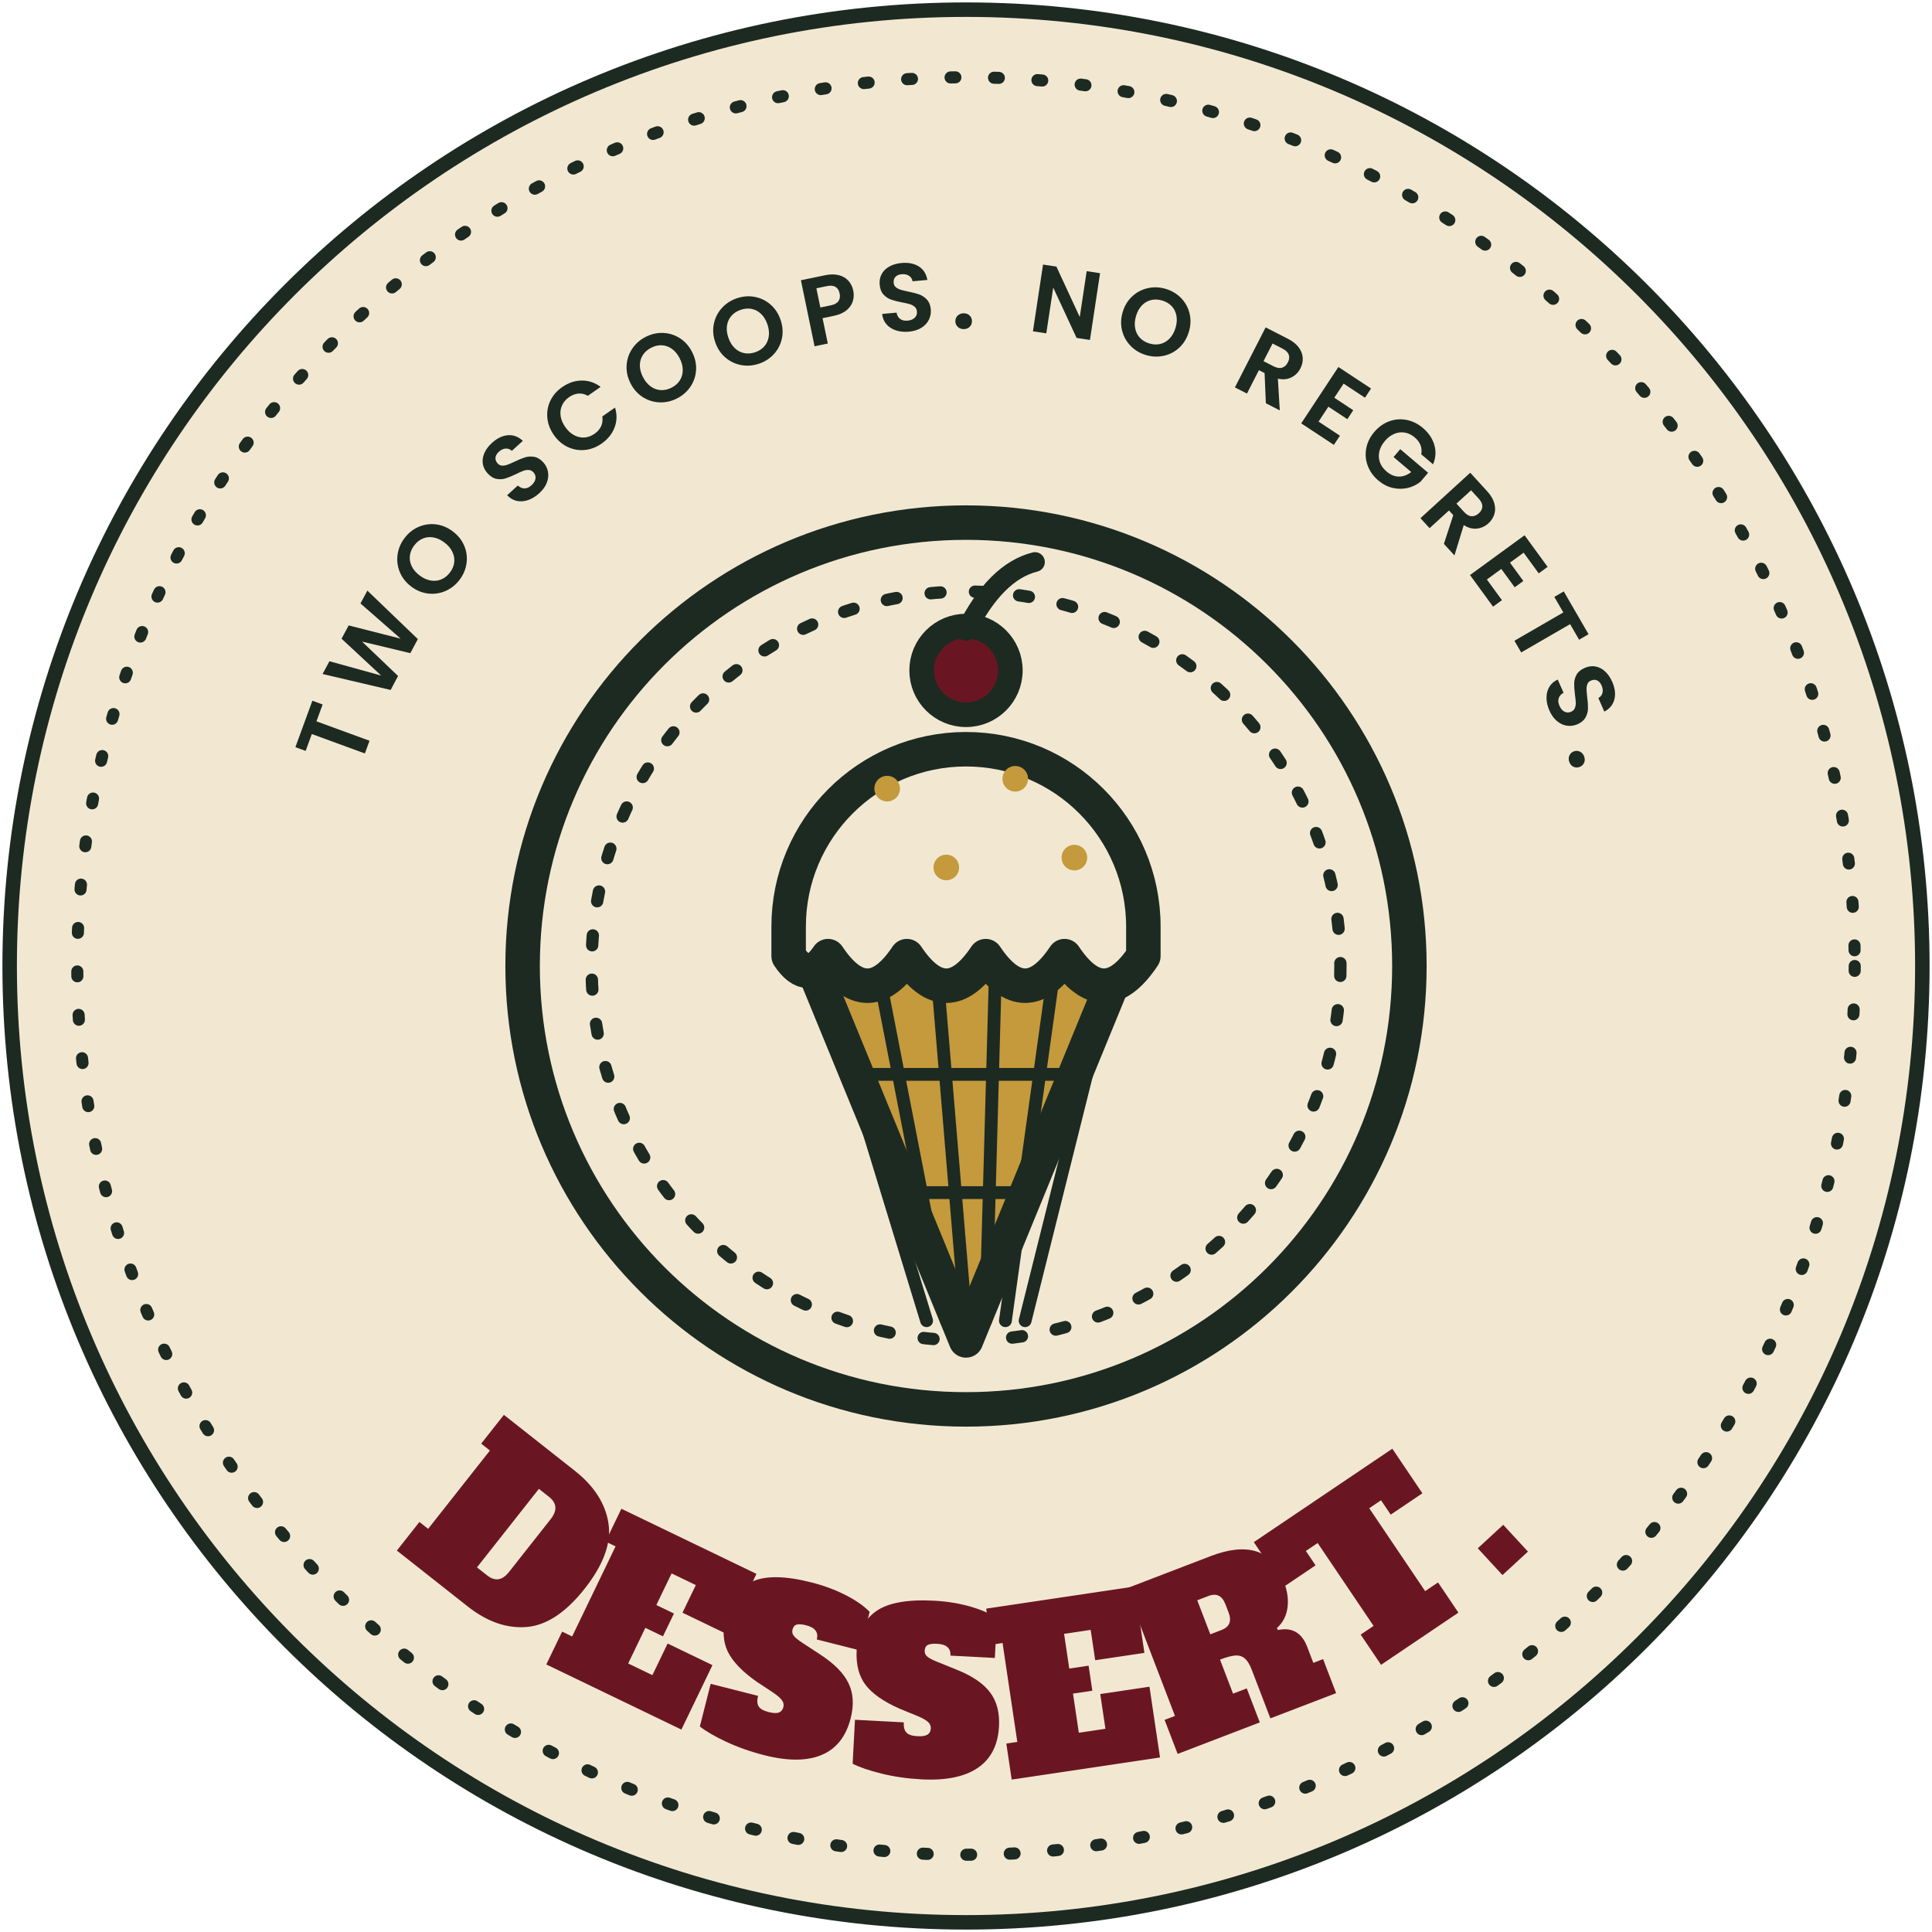
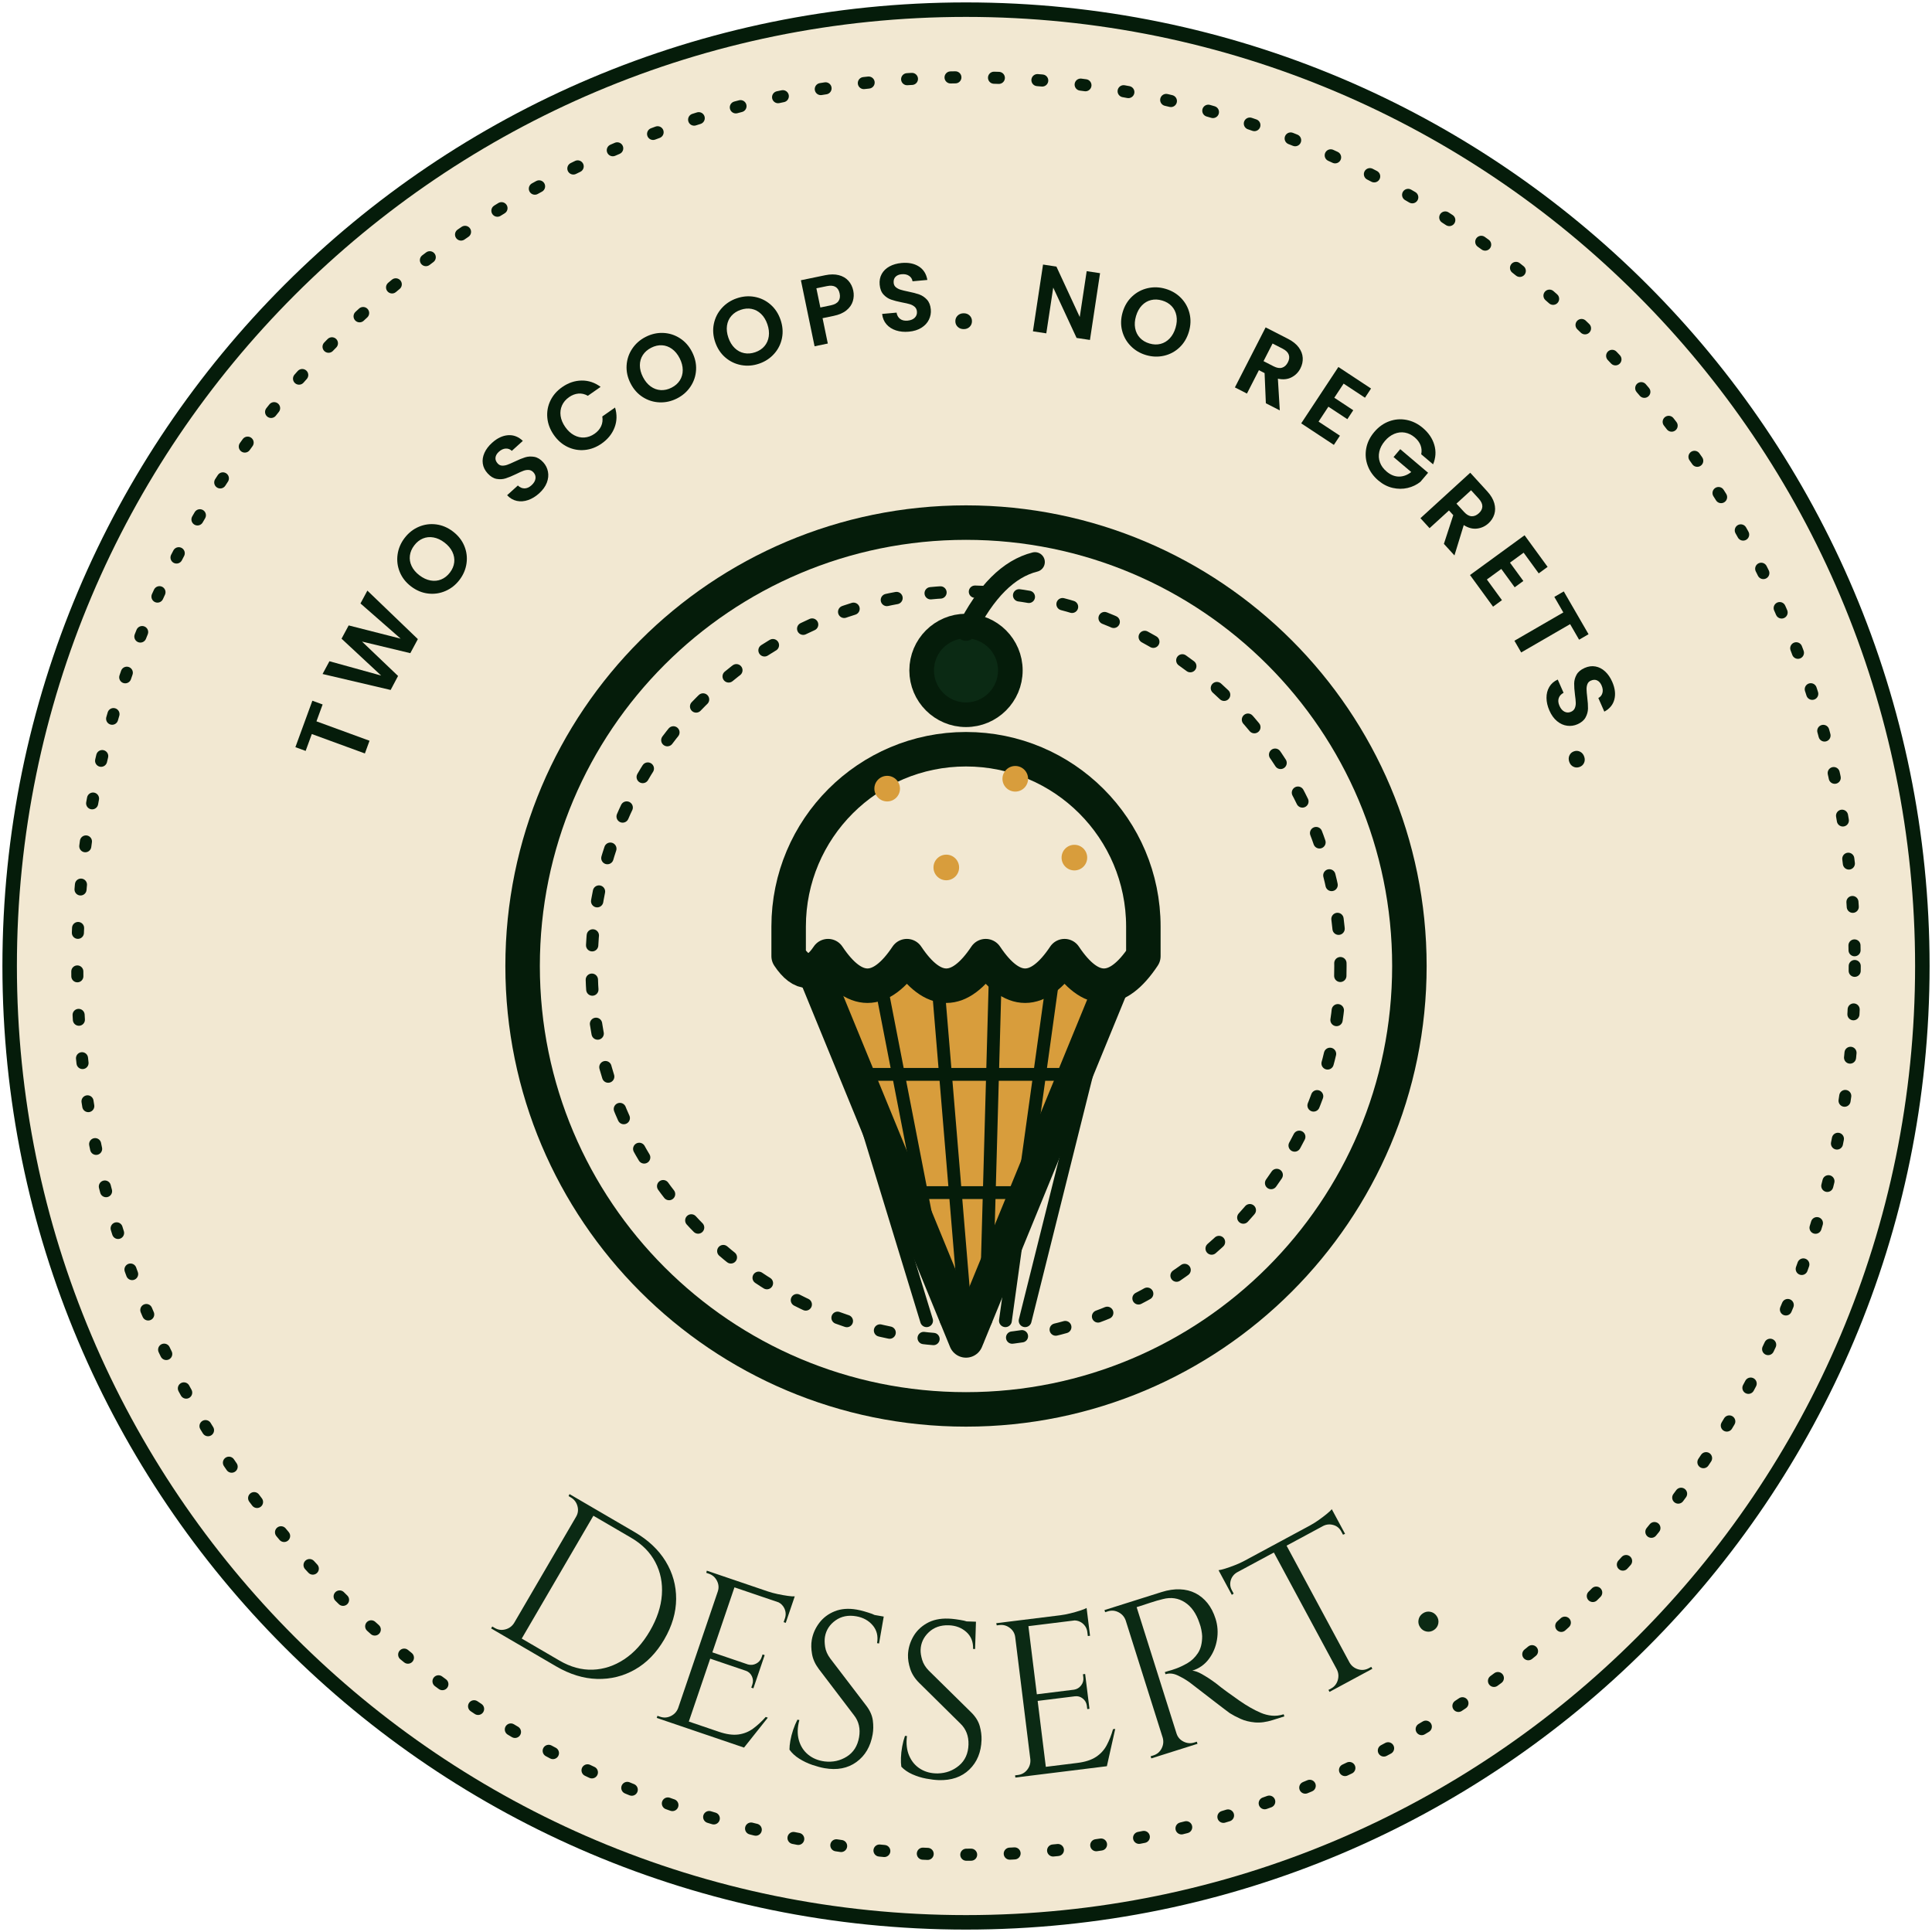
<svg xmlns="http://www.w3.org/2000/svg" viewBox="0 0 400 400">
-   <circle cx="200" cy="200" r="198" fill="#F2E8D2" stroke="#1D2A22" stroke-width="3" />
-   <circle cx="200" cy="200" r="184" fill="none" stroke="#1D2A22" stroke-width="2.5" stroke-dasharray="1 8" stroke-linecap="round" />
-   <g fill="#1D2A22">
+   <circle cx="200" cy="200" r="198" fill="#F2E8D2" stroke="#051C0A" stroke-width="3" />
+   <circle cx="200" cy="200" r="184" fill="none" stroke="#051C0A" stroke-width="2.5" stroke-dasharray="1 8" stroke-linecap="round" />
+   <g fill="#051C0A">
    <g transform="translate(76.03 154.67) rotate(-69.91)">
      <path transform="translate(-5.77 0) scale(0.02 -0.02)" d="M544 698V585H358V0H218V585H32V698Z" />
    </g>
    <g transform="translate(83.72 137.52) rotate(-61.75)">
      <path transform="translate(-10.24 0) scale(0.02 -0.02)" d="M1002 698 807 0H642L511 497L374 0L210 -1L22 698H172L295 156L437 698H593L727 159L851 698Z" />
    </g>
    <g transform="translate(95.02 119.98) rotate(-52.68)">
      <path transform="translate(-7.85 0) scale(0.02 -0.02)" d="M35 351Q35 453 83 534.5Q131 616 213 662Q295 708 393 708Q492 708 573.5 662Q655 616 702.5 534.5Q750 453 750 351Q750 248 702.5 166.5Q655 85 573 39Q491 -7 393 -7Q295 -7 213 39Q131 85 83 166.5Q35 248 35 351ZM606 351Q606 421 579 473.5Q552 526 504 554Q456 582 393 582Q330 582 281.5 554Q233 526 206 473.5Q179 421 179 351Q179 281 206 228Q233 175 281.5 146.5Q330 118 393 118Q456 118 504 146.5Q552 175 579 228Q606 281 606 351Z" />
    </g>
    <g transform="translate(111.45 102.11) rotate(-42.13)">
      <path transform="translate(-6.09 0) scale(0.02 -0.02)" d="M51 201H201Q204 158 231.5 133Q259 108 307 108Q356 108 384 131.5Q412 155 412 193Q412 224 393 244Q374 264 345.5 275.5Q317 287 267 301Q199 321 156.5 340.5Q114 360 83.5 399.5Q53 439 53 505Q53 567 84 613Q115 659 171 683.5Q227 708 299 708Q407 708 474.5 655.5Q542 603 549 509H395Q393 545 364.5 568.5Q336 592 289 592Q248 592 223.5 571Q199 550 199 510Q199 482 217.5 463.5Q236 445 263.5 433.5Q291 422 341 407Q409 387 452 367Q495 347 526 307Q557 267 557 202Q557 146 528 98Q499 50 443 21.5Q387 -7 310 -7Q237 -7 178.5 18Q120 43 86 90Q52 137 51 201Z" />
    </g>
    <g transform="translate(124.40 91.80) rotate(-34.94)">
      <path transform="translate(-7.68 0) scale(0.02 -0.02)" d="M389 707Q506 707 594 647Q682 587 717 481H556Q532 531 488.5 556Q445 581 388 581Q327 581 279.5 552.5Q232 524 205.5 472Q179 420 179 350Q179 281 205.5 228.5Q232 176 279.5 147.5Q327 119 388 119Q445 119 488.5 144.5Q532 170 556 220H717Q682 113 594.5 53.5Q507 -6 389 -6Q289 -6 208.5 39.5Q128 85 81.5 166Q35 247 35 350Q35 453 81.5 534.5Q128 616 208.5 661.5Q289 707 389 707Z" />
    </g>
    <g transform="translate(140.10 82.37) rotate(-26.99)">
      <path transform="translate(-7.85 0) scale(0.02 -0.02)" d="M35 351Q35 453 83 534.5Q131 616 213 662Q295 708 393 708Q492 708 573.5 662Q655 616 702.5 534.5Q750 453 750 351Q750 248 702.5 166.5Q655 85 573 39Q491 -7 393 -7Q295 -7 213 39Q131 85 83 166.5Q35 248 35 351ZM606 351Q606 421 579 473.5Q552 526 504 554Q456 582 393 582Q330 582 281.5 554Q233 526 206 473.5Q179 421 179 351Q179 281 206 228Q233 175 281.5 146.5Q330 118 393 118Q456 118 504 146.5Q552 175 579 228Q606 281 606 351Z" />
    </g>
    <g transform="translate(157.12 75.16) rotate(-18.96)">
      <path transform="translate(-7.85 0) scale(0.02 -0.02)" d="M35 351Q35 453 83 534.5Q131 616 213 662Q295 708 393 708Q492 708 573.5 662Q655 616 702.5 534.5Q750 453 750 351Q750 248 702.5 166.5Q655 85 573 39Q491 -7 393 -7Q295 -7 213 39Q131 85 83 166.5Q35 248 35 351ZM606 351Q606 421 579 473.5Q552 526 504 554Q456 582 393 582Q330 582 281.5 554Q233 526 206 473.5Q179 421 179 351Q179 281 206 228Q233 175 281.5 146.5Q330 118 393 118Q456 118 504 146.5Q552 175 579 228Q606 281 606 351Z" />
    </g>
    <g transform="translate(173.25 70.74) rotate(-11.69)">
      <path transform="translate(-6.08 0) scale(0.02 -0.02)" d="M326 268H209V0H69V698H326Q407 698 464 670Q521 642 549.5 593Q578 544 578 482Q578 426 551.5 377Q525 328 468.5 298Q412 268 326 268ZM434 482Q434 584 320 584H209V381H320Q378 381 406 407.5Q434 434 434 482Z" />
    </g>
    <g transform="translate(188.05 68.54) rotate(-5.20)">
      <path transform="translate(-6.09 0) scale(0.02 -0.02)" d="M51 201H201Q204 158 231.5 133Q259 108 307 108Q356 108 384 131.5Q412 155 412 193Q412 224 393 244Q374 264 345.5 275.5Q317 287 267 301Q199 321 156.5 340.5Q114 360 83.5 399.5Q53 439 53 505Q53 567 84 613Q115 659 171 683.5Q227 708 299 708Q407 708 474.5 655.5Q542 603 549 509H395Q393 545 364.5 568.5Q336 592 289 592Q248 592 223.5 571Q199 550 199 510Q199 482 217.5 463.5Q236 445 263.5 433.5Q291 422 341 407Q409 387 452 367Q495 347 526 307Q557 267 557 202Q557 146 528 98Q499 50 443 21.5Q387 -7 310 -7Q237 -7 178.5 18Q120 43 86 90Q52 137 51 201Z" />
    </g>
    <g transform="translate(199.52 68.00) rotate(-0.21)">
      <path transform="translate(-2.60 0) scale(0.02 -0.02)" d="M44 75Q44 110 68.5 133.5Q93 157 131 157Q168 157 192 133.5Q216 110 216 75Q216 40 192 16.5Q168 -7 131 -7Q93 -7 68.5 16.5Q44 40 44 75Z" />
    </g>
    <g transform="translate(219.76 69.49) rotate(8.61)">
      <path transform="translate(-7.35 0) scale(0.02 -0.02)" d="M666 0H526L209 479V0H69V699H209L526 219V699H666Z" />
    </g>
    <g transform="translate(237.31 73.38) rotate(16.42)">
      <path transform="translate(-7.85 0) scale(0.02 -0.02)" d="M35 351Q35 453 83 534.5Q131 616 213 662Q295 708 393 708Q492 708 573.5 662Q655 616 702.5 534.5Q750 453 750 351Q750 248 702.5 166.5Q655 85 573 39Q491 -7 393 -7Q295 -7 213 39Q131 85 83 166.5Q35 248 35 351ZM606 351Q606 421 579 473.5Q552 526 504 554Q456 582 393 582Q330 582 281.5 554Q233 526 206 473.5Q179 421 179 351Q179 281 206 228Q233 175 281.5 146.5Q330 118 393 118Q456 118 504 146.5Q552 175 579 228Q606 281 606 351Z" />
    </g>
    <g transform="translate(260.15 82.50) rotate(27.11)">
      <path transform="translate(-6.41 0) scale(0.02 -0.02)" d="M429 0 275 272H209V0H69V698H331Q412 698 469 669.5Q526 641 554.5 592.5Q583 544 583 484Q583 415 543 359.5Q503 304 424 283L591 0ZM209 377H326Q383 377 411 404.5Q439 432 439 481Q439 529 411 555.5Q383 582 326 582H209Z" />
    </g>
    <g transform="translate(272.69 89.82) rotate(33.41)">
      <path transform="translate(-5.32 0) scale(0.02 -0.02)" d="M209 585V410H444V299H209V114H474V0H69V699H474V585Z" />
    </g>
    <g transform="translate(285.33 99.29) rotate(40.27)">
      <path transform="translate(-7.68 0) scale(0.02 -0.02)" d="M555 488Q531 532 489 555Q447 578 391 578Q329 578 281 550Q233 522 206 470Q179 418 179 350Q179 280 206.5 228Q234 176 283 148Q332 120 397 120Q477 120 528 162.5Q579 205 595 281H355V388H733V266Q719 193 673 131Q627 69 554.5 31.5Q482 -6 392 -6Q291 -6 209.5 39.5Q128 85 81.5 166Q35 247 35 350Q35 453 81.5 534.5Q128 616 209.5 661.5Q291 707 391 707Q509 707 596 649.5Q683 592 716 488Z" />
    </g>
    <g transform="translate(297.48 111.00) rotate(47.60)">
      <path transform="translate(-6.41 0) scale(0.02 -0.02)" d="M429 0 275 272H209V0H69V698H331Q412 698 469 669.5Q526 641 554.5 592.5Q583 544 583 484Q583 415 543 359.5Q503 304 424 283L591 0ZM209 377H326Q383 377 411 404.5Q439 432 439 481Q439 529 411 555.5Q383 582 326 582H209Z" />
    </g>
    <g transform="translate(306.67 122.24) rotate(53.91)">
      <path transform="translate(-5.32 0) scale(0.02 -0.02)" d="M209 585V410H444V299H209V114H474V0H69V699H474V585Z" />
    </g>
    <g transform="translate(314.25 133.88) rotate(59.94)">
      <path transform="translate(-5.77 0) scale(0.02 -0.02)" d="M544 698V585H358V0H218V585H32V698Z" />
    </g>
    <g transform="translate(320.87 146.95) rotate(66.30)">
      <path transform="translate(-6.09 0) scale(0.02 -0.02)" d="M51 201H201Q204 158 231.5 133Q259 108 307 108Q356 108 384 131.5Q412 155 412 193Q412 224 393 244Q374 264 345.5 275.5Q317 287 267 301Q199 321 156.5 340.5Q114 360 83.5 399.5Q53 439 53 505Q53 567 84 613Q115 659 171 683.5Q227 708 299 708Q407 708 474.5 655.5Q542 603 549 509H395Q393 545 364.5 568.5Q336 592 289 592Q248 592 223.5 571Q199 550 199 510Q199 482 217.5 463.5Q236 445 263.5 433.5Q291 422 341 407Q409 387 452 367Q495 347 526 307Q557 267 557 202Q557 146 528 98Q499 50 443 21.5Q387 -7 310 -7Q237 -7 178.5 18Q120 43 86 90Q52 137 51 201Z" />
    </g>
    <g transform="translate(325.02 157.66) rotate(71.29)">
      <path transform="translate(-2.60 0) scale(0.02 -0.02)" d="M44 75Q44 110 68.5 133.5Q93 157 131 157Q168 157 192 133.5Q216 110 216 75Q216 40 192 16.5Q168 -7 131 -7Q93 -7 68.5 16.5Q44 40 44 75Z" />
    </g>
  </g>
-   <g fill="#6A1622">
-     <g transform="translate(95.96 331.91) rotate(38.26)">
-       <path transform="translate(-18.49 0) scale(0.046 -0.046)" d="M20 164H70V613H20V778H426Q593 778 691.5 686.5Q790 595 790 389Q790 183 691.5 91.5Q593 0 426 0H20ZM408 164Q442 164 459 182Q476 200 476 238V540Q476 614 408 614H350V164Z" />
+   <g fill="#0B2A14">
+     <g transform="translate(115.33 345.11) rotate(30.26)">
+       <path transform="translate(-18.56 0) scale(0.046 -0.046)" d="M399 700Q506 700 586.5 656.5Q667 613 712.5 534Q758 455 758 350Q758 245 712.5 166.5Q667 88 586.5 44Q506 0 399 0H60V10H73Q99 10 117.5 28.5Q136 47 137 73V627Q137 653 118 671.5Q99 690 73 690H61L60 700ZM202 670V30H399Q485 30 548.5 70Q612 110 647.5 182Q683 254 683 350Q683 446 647.5 518Q612 590 548 630Q484 670 399 670Z" />
    </g>
-     <g transform="translate(127.05 351.33) rotate(25.74)">
-       <path transform="translate(-16.40 0) scale(0.046 -0.046)" d="M20 0V164H70V614H20V778H695V476H471V614H350V456H438V342H350V164H471V322H695V0Z" />
+     <g transform="translate(145.92 359.06) rotate(18.78)">
+       <path transform="translate(-13.27 0) scale(0.046 -0.046)" d="M533 162 475 0H60V10H73Q99 10 117.5 28.5Q136 47 137 73V627Q137 653 118 671.5Q99 690 73 690H61L60 700H350Q372 700 396.5 703Q421 706 442 710Q463 714 472 718V592H462V610Q462 634 445 652Q431 666 412 669H202V360H371Q391 361 405 375.5Q419 390 419 410V424H429V266H419V281Q419 301 405 315.5Q391 330 371 330H202V31H345Q398 31 431.5 47.5Q465 64 486 94Q507 124 523 162Z" />
    </g>
-     <g transform="translate(158.71 362.85) rotate(14.23)">
-       <path transform="translate(-15.50 0) scale(0.046 -0.046)" d="M17 40V238H237Q237 207 251 193Q265 179 302 179Q333 179 346.5 188.5Q360 198 360 217Q360 233 347 244.5Q334 256 302 268L216 298Q105 340 56.5 397Q8 454 8 551Q8 669 85.5 730.5Q163 792 344 792Q431 792 507.5 774.5Q584 757 631 728V549H431Q431 599 369 599Q339 599 326.5 591.5Q314 584 314 565Q314 548 328.5 538Q343 528 376 517L463 487Q569 451 617.5 393.5Q666 336 666 243Q666 116 580.5 51Q495 -14 330 -14Q234 -14 148.5 2.5Q63 19 17 40Z" />
+     <g transform="translate(171.12 365.50) rotate(9.90)">
+       <path transform="translate(-10.92 0) scale(0.046 -0.046)" d="M251 714Q267 714 285.5 712Q304 710 322 707Q328 705 334 704H376V581H367Q367 629 334 656.5Q301 684 254 684Q199 684 165 649.5Q131 615 131 569Q131 550 139.5 524.5Q148 499 171 477L368 295Q398 267 408 235Q418 203 418 173Q418 90 367.5 38Q317 -14 231 -14Q207 -14 174.5 -9Q142 -4 111.5 8.5Q81 21 61 41Q58 57 58 81Q58 105 62 131.5Q66 158 73 180H82Q77 129 95 91Q113 53 147.5 33.5Q182 14 226 16Q281 19 320.5 54.5Q360 90 360 150Q360 179 350 202.5Q340 226 321 243L129 421Q99 449 87 482.5Q75 516 75 545Q75 587 95 626Q115 665 154.5 689.5Q194 714 251 714Z" />
    </g>
-     <g transform="translate(191.13 367.77) rotate(3.03)">
-       <path transform="translate(-15.50 0) scale(0.046 -0.046)" d="M17 40V238H237Q237 207 251 193Q265 179 302 179Q333 179 346.5 188.5Q360 198 360 217Q360 233 347 244.5Q334 256 302 268L216 298Q105 340 56.5 397Q8 454 8 551Q8 669 85.5 730.5Q163 792 344 792Q431 792 507.5 774.5Q584 757 631 728V549H431Q431 599 369 599Q339 599 326.5 591.5Q314 584 314 565Q314 548 328.5 538Q343 528 376 517L463 487Q569 451 617.5 393.5Q666 336 666 243Q666 116 580.5 51Q495 -14 330 -14Q234 -14 148.5 2.5Q63 19 17 40Z" />
+     <g transform="translate(194.66 367.92) rotate(1.82)">
+       <path transform="translate(-10.92 0) scale(0.046 -0.046)" d="M251 714Q267 714 285.5 712Q304 710 322 707Q328 705 334 704H376V581H367Q367 629 334 656.5Q301 684 254 684Q199 684 165 649.5Q131 615 131 569Q131 550 139.5 524.5Q148 499 171 477L368 295Q398 267 408 235Q418 203 418 173Q418 90 367.5 38Q317 -14 231 -14Q207 -14 174.5 -9Q142 -4 111.5 8.5Q81 21 61 41Q58 57 58 81Q58 105 62 131.5Q66 158 73 180H82Q77 129 95 91Q113 53 147.5 33.5Q182 14 226 16Q281 19 320.5 54.5Q360 90 360 150Q360 179 350 202.5Q340 226 321 243L129 421Q99 449 87 482.5Q75 516 75 545Q75 587 95 626Q115 665 154.5 689.5Q194 714 251 714Z" />
    </g>
-     <g transform="translate(224.77 366.16) rotate(-8.48)">
-       <path transform="translate(-16.40 0) scale(0.046 -0.046)" d="M20 0V164H70V614H20V778H695V476H471V614H350V456H438V342H350V164H471V322H695V0Z" />
+     <g transform="translate(220.65 366.73) rotate(-7.06)">
+       <path transform="translate(-13.27 0) scale(0.046 -0.046)" d="M533 162 475 0H60V10H73Q99 10 117.5 28.5Q136 47 137 73V627Q137 653 118 671.5Q99 690 73 690H61L60 700H350Q372 700 396.5 703Q421 706 442 710Q463 714 472 718V592H462V610Q462 634 445 652Q431 666 412 669H202V360H371Q391 361 405 375.5Q419 390 419 410V424H429V266H419V281Q419 301 405 315.5Q391 330 371 330H202V31H345Q398 31 431.5 47.5Q465 64 486 94Q507 124 523 162Z" />
    </g>
-     <g transform="translate(260.14 356.87) rotate(-20.98)">
-       <path transform="translate(-18.40 0) scale(0.046 -0.046)" d="M20 164H70V614H20V778H479Q608 778 676 725Q744 672 744 553Q744 486 717 437Q690 388 640 369L641 359Q737 344 737 241V164H784V0H467V235Q467 274 455.5 294Q444 314 419.5 321Q395 328 350 328V164H416V0H20ZM404 450Q433 450 447.5 465.5Q462 481 462 514V550Q462 583 447.5 598.5Q433 614 404 614H350V450Z" />
+     <g transform="translate(250.58 360.20) rotate(-17.52)">
+       <path transform="translate(-15.57 0) scale(0.046 -0.046)" d="M137 73V627Q136 653 117.5 671.5Q99 690 73 690H60V700H330Q375 700 411.5 687Q448 674 473 649.5Q498 625 511.5 590.5Q525 556 525 512Q525 464 502.5 420Q480 376 441.5 348.5Q403 321 355 321Q372 314 392 292.5Q412 271 427 251L441 232Q454 212 474.5 184Q495 156 516 129Q537 102 552 86Q572 64 592 47Q612 30 635.5 20Q659 10 688 10V0H633Q587 0 553.5 14Q520 28 497 48.5Q474 69 458 88Q455 92 441.5 111Q428 130 409.5 156.5Q391 183 373 209Q355 235 342 253.5Q329 272 327 275Q308 300 285 321Q262 342 235 342V352H251Q266 351 288 352Q314 353 345 360Q376 367 403 389Q430 411 444 456Q447 467 449 483.5Q451 500 450 516Q449 584 415.5 624.5Q382 665 326 668Q298 670 268.5 669.5Q239 669 219 669H202V73Q202 47 221 28.5Q240 10 266 10H278V0H60V10H73Q99 10 117.5 28.5Q136 47 137 73Z" />
    </g>
-     <g transform="translate(293.94 339.28) rotate(-34.00)">
-       <path transform="translate(-17.94 0) scale(0.046 -0.046)" d="M766 536H594V614H530V164H600V0H180V164H250V614H186V536H14V778H766Z" />
+     <g transform="translate(279.67 347.91) rotate(-28.31)">
+       <path transform="translate(-14.21 0) scale(0.046 -0.046)" d="M599 719V593L589 594V611Q589 636 571.5 653Q554 670 530 671H342V73Q343 47 361.5 28.5Q380 10 406 10H419V0H200V10H213Q239 10 257.5 28.5Q276 47 277 73V671H89Q64 670 47 653Q30 636 30 611V594L20 593V719Q30 715 50.5 711Q71 707 96 704Q121 701 142 701H477Q499 701 523.5 704Q548 707 569 711Q590 715 599 719Z" />
    </g>
-     <g transform="translate(313.84 323.55) rotate(-42.66)">
-       <path transform="translate(-5.61 0) scale(0.046 -0.046)" d="M40 0V164H196V0Z" />
+     <g transform="translate(296.81 337.30) rotate(-35.19)">
+       <path transform="translate(-4.12 0) scale(0.046 -0.046)" d="M90 -4Q71 -4 58 9Q45 22 45 41Q45 60 58 73Q71 86 90 86Q109 86 122 73Q135 60 135 41Q135 22 122 9Q109 -4 90 -4Z" />
    </g>
  </g>
  <g transform="translate(98.00 98.00) scale(1.02)">
-     <circle cx="100" cy="100" r="90" fill="#F2E8D2" stroke="#1D2A22" stroke-width="7" stroke-linejoin="round" stroke-linecap="round" />
-     <circle cx="100" cy="100" r="76" fill="none" stroke="#1D2A22" stroke-width="2.5" stroke-dasharray="2 7" stroke-linecap="round" />
-     <path d="M68,98 L132,98 L100,176 Z" fill="#C49A3C" stroke="#1D2A22" stroke-width="7" stroke-linejoin="round" stroke-linecap="round" />
-     <path d="M70,100 L92,172 M82,100 L96,172 M94,100 L100,172 M106,100 L104,172 M118,100 L108,172 M130,100 L112,172 M80,122 L120,122 M88,146 L112,146" fill="none" stroke="#1D2A22" stroke-width="2.6" stroke-linecap="round" />
-     <path d="M64,92 A36,36 0 0 1 136,92 L136,98 Q128,110 120,98 Q112,110 104,98 Q96,110 88,98 Q80,110 72,98 Q68,104 64,98 Z" fill="#F2E8D2" stroke="#1D2A22" stroke-width="7" stroke-linejoin="round" stroke-linecap="round" />
-     <circle cx="100" cy="40" r="9" fill="#6A1622" stroke="#1D2A22" stroke-width="5" stroke-linejoin="round" stroke-linecap="round" />
-     <path d="M100,32 q6,-12 14,-14" fill="none" stroke="#1D2A22" stroke-width="4" stroke-linejoin="round" stroke-linecap="round" />
-     <circle cx="84" cy="64" r="2.6" fill="#C49A3C" />
-     <circle cx="110" cy="62" r="2.6" fill="#C49A3C" />
-     <circle cx="96" cy="80" r="2.6" fill="#C49A3C" />
-     <circle cx="122" cy="78" r="2.6" fill="#C49A3C" />
+     <circle cx="100" cy="100" r="90" fill="#F2E8D2" stroke="#051C0A" stroke-width="7" stroke-linejoin="round" stroke-linecap="round" />
+     <circle cx="100" cy="100" r="76" fill="none" stroke="#051C0A" stroke-width="2.5" stroke-dasharray="2 7" stroke-linecap="round" />
+     <path d="M68,98 L132,98 L100,176 Z" fill="#D89D3C" stroke="#051C0A" stroke-width="7" stroke-linejoin="round" stroke-linecap="round" />
+     <path d="M70,100 L92,172 M82,100 L96,172 M94,100 L100,172 M106,100 L104,172 M118,100 L108,172 M130,100 L112,172 M80,122 L120,122 M88,146 L112,146" fill="none" stroke="#051C0A" stroke-width="2.6" stroke-linecap="round" />
+     <path d="M64,92 A36,36 0 0 1 136,92 L136,98 Q128,110 120,98 Q112,110 104,98 Q96,110 88,98 Q80,110 72,98 Q68,104 64,98 Z" fill="#F2E8D2" stroke="#051C0A" stroke-width="7" stroke-linejoin="round" stroke-linecap="round" />
+     <circle cx="100" cy="40" r="9" fill="#0B2A14" stroke="#051C0A" stroke-width="5" stroke-linejoin="round" stroke-linecap="round" />
+     <path d="M100,32 q6,-12 14,-14" fill="none" stroke="#051C0A" stroke-width="4" stroke-linejoin="round" stroke-linecap="round" />
+     <circle cx="84" cy="64" r="2.6" fill="#D89D3C" />
+     <circle cx="110" cy="62" r="2.6" fill="#D89D3C" />
+     <circle cx="96" cy="80" r="2.6" fill="#D89D3C" />
+     <circle cx="122" cy="78" r="2.6" fill="#D89D3C" />
  </g>
</svg>
